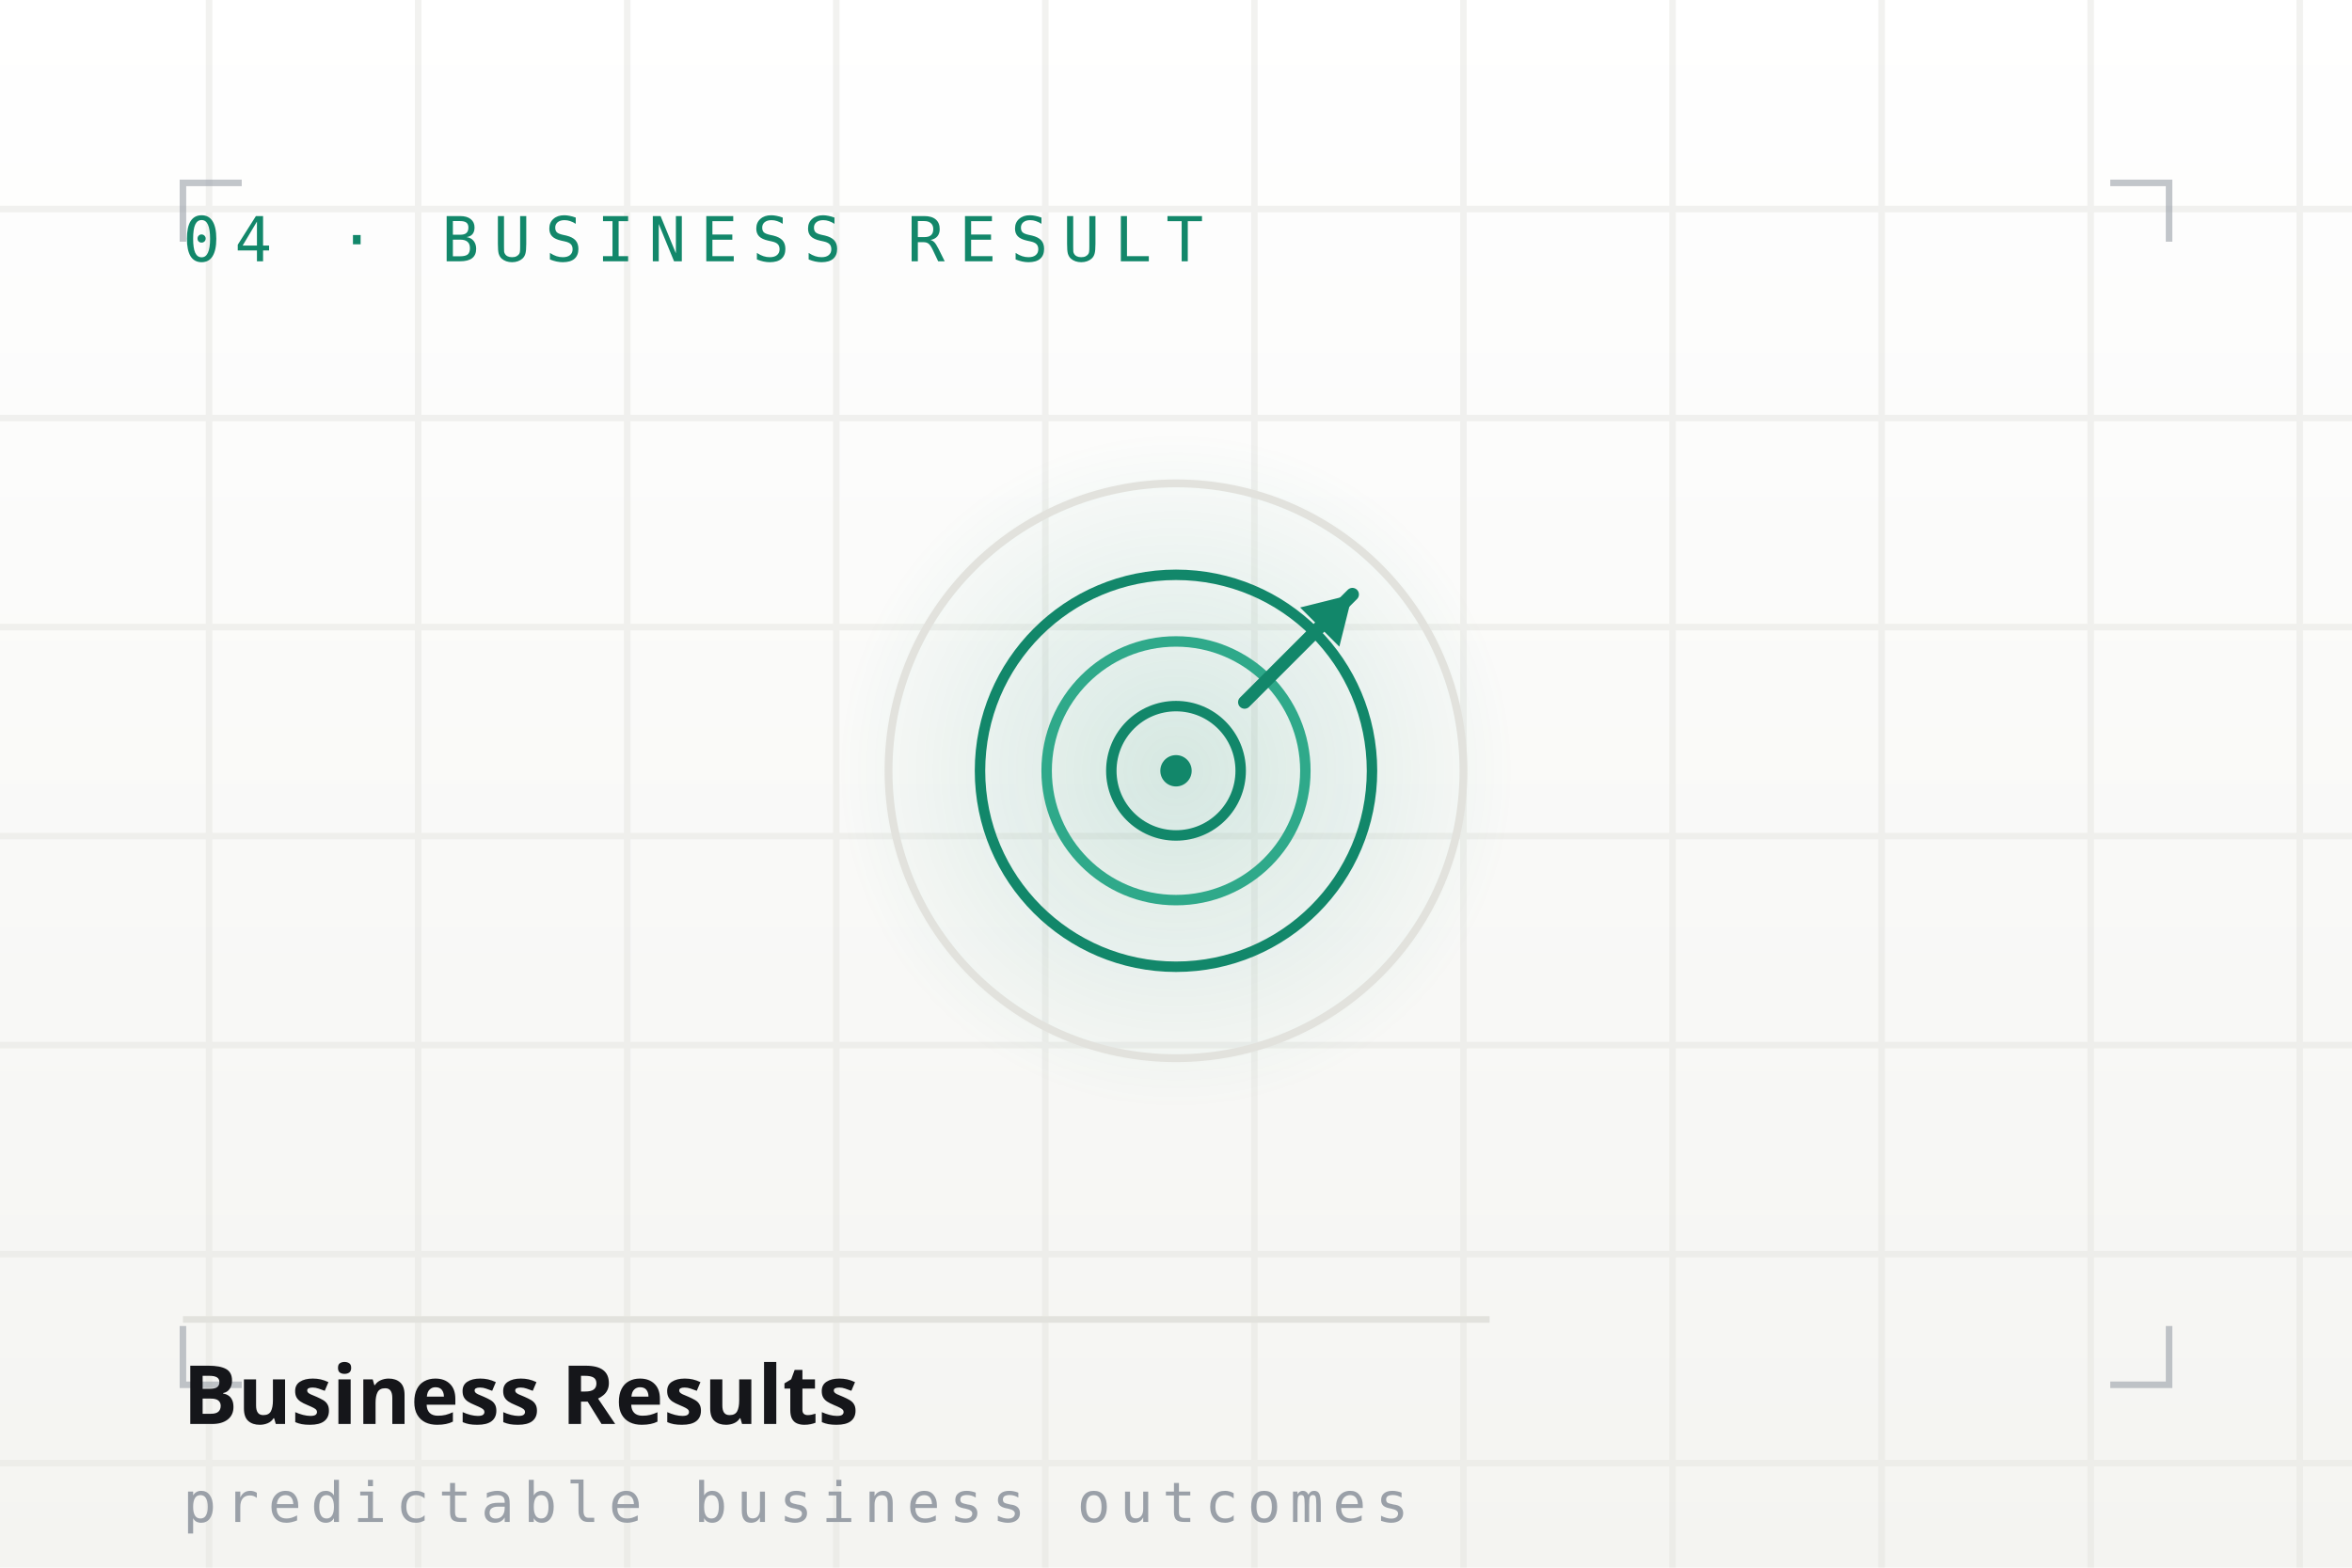
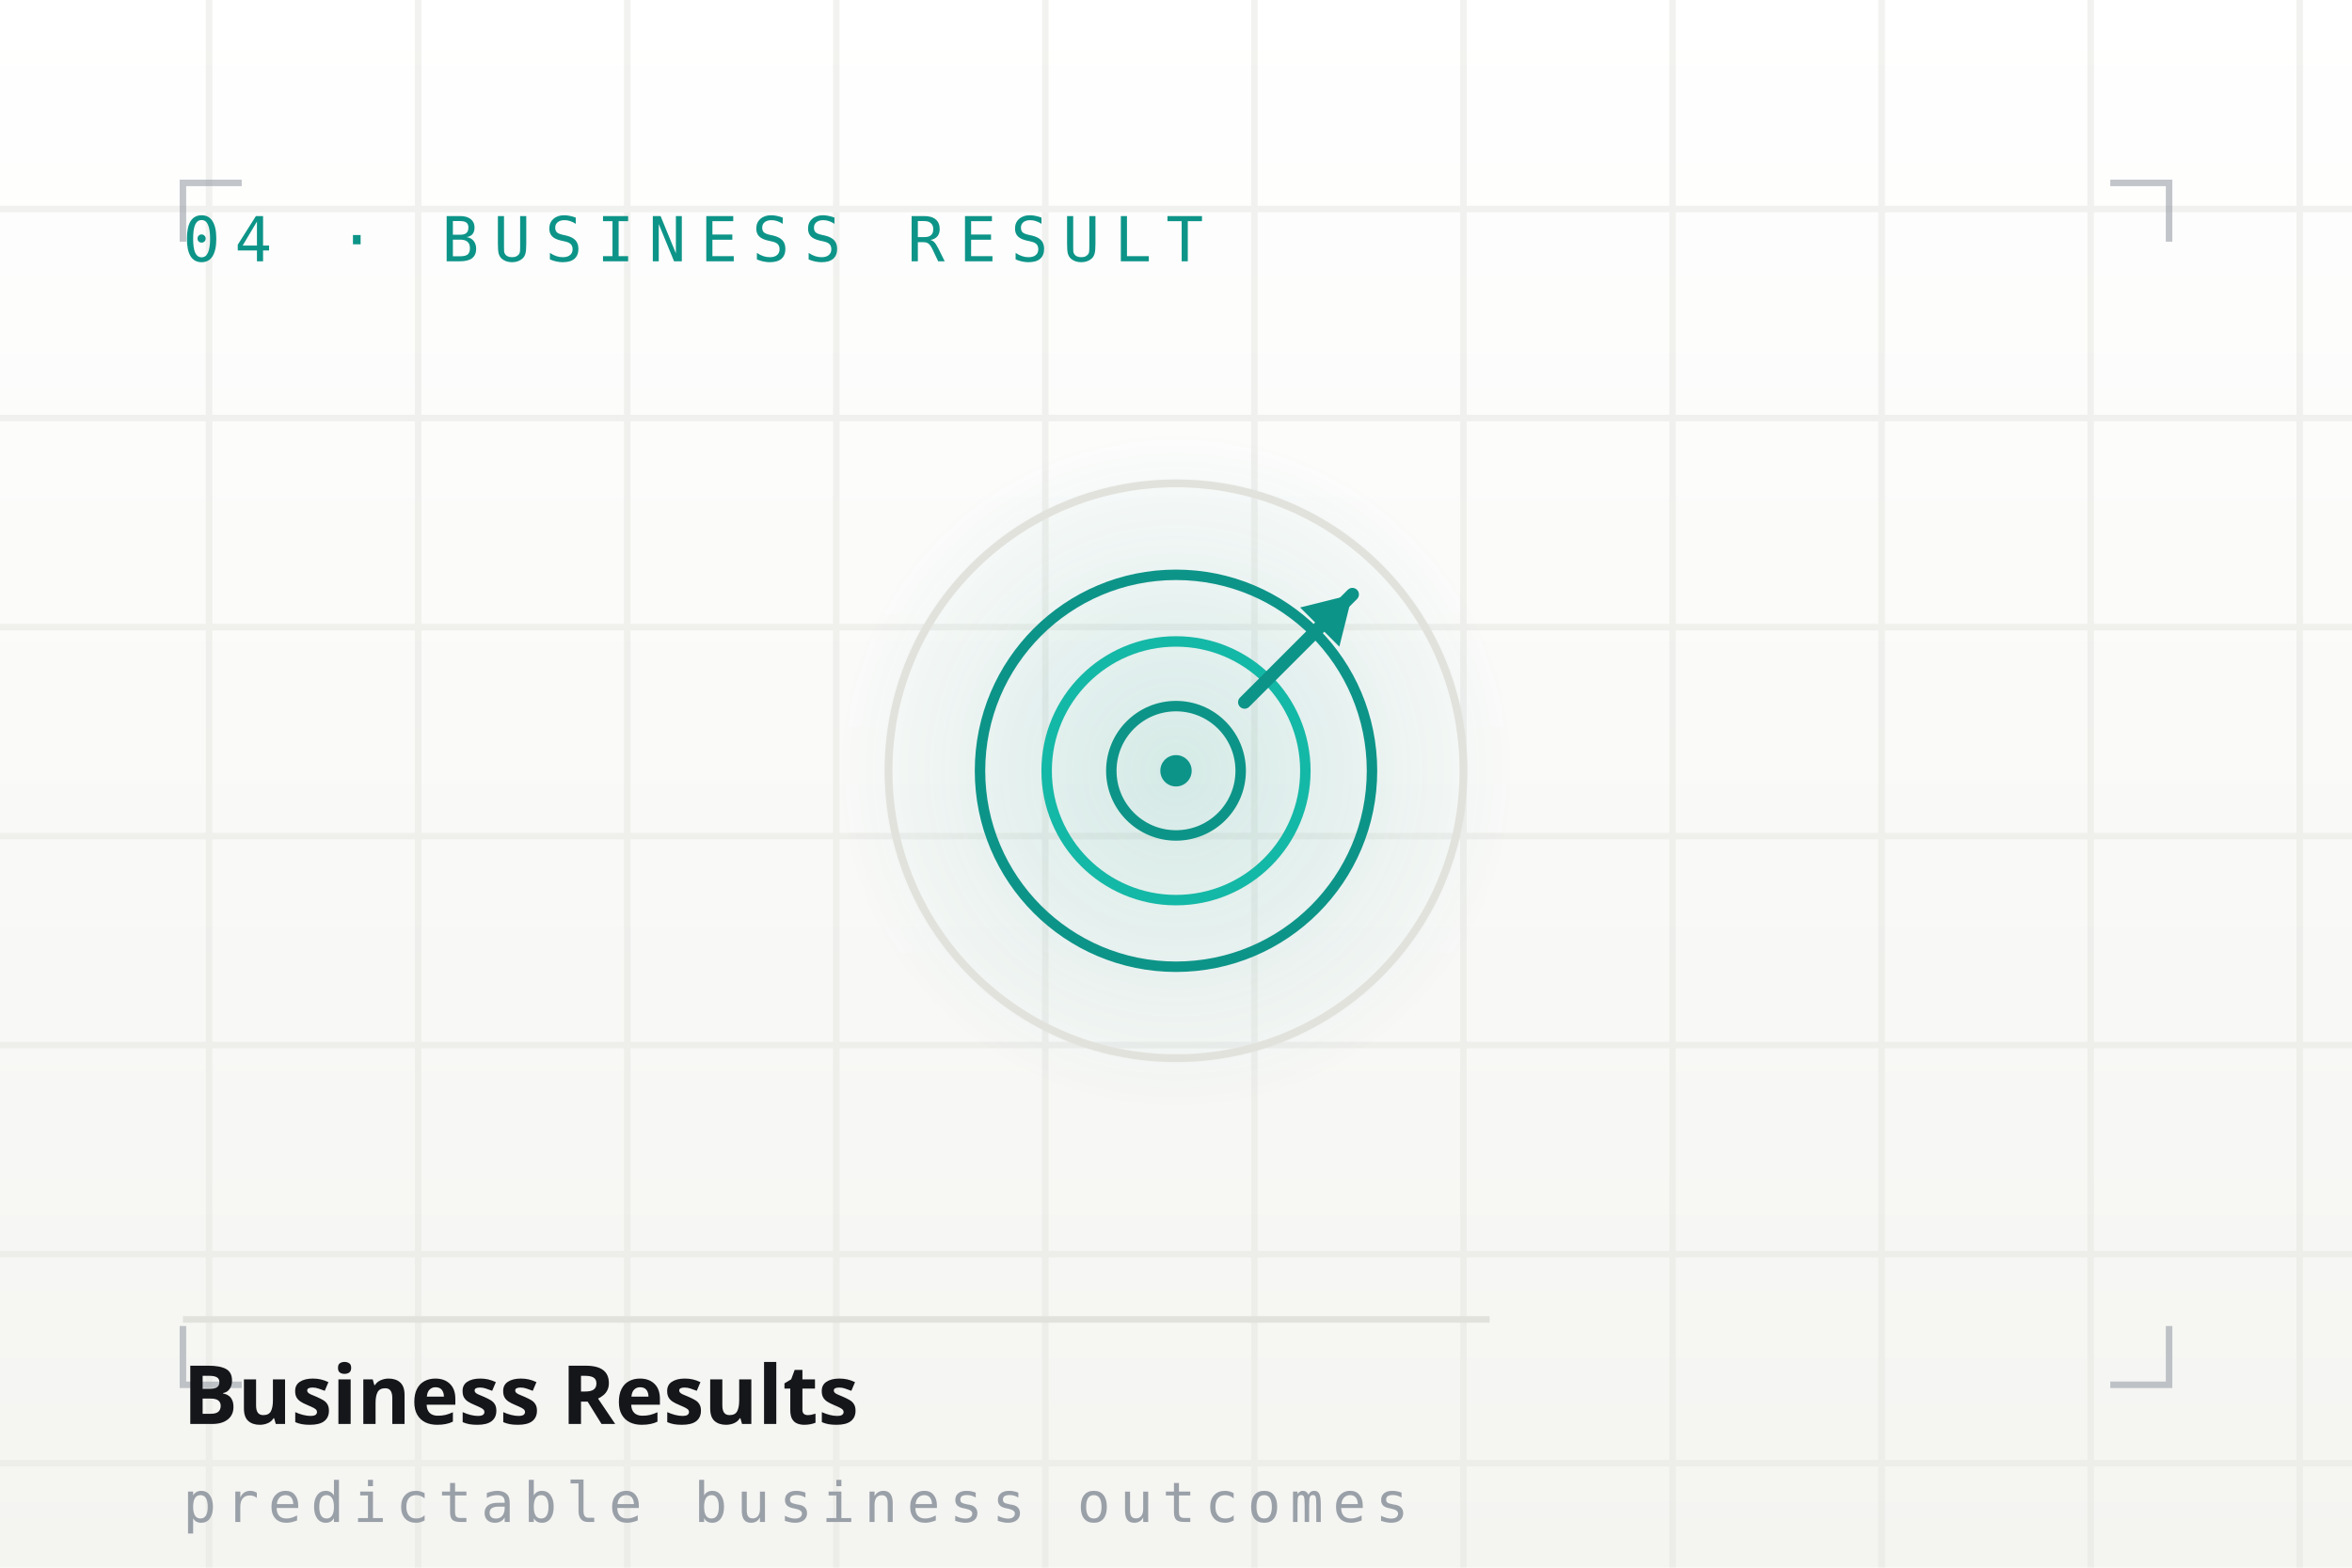
<svg xmlns="http://www.w3.org/2000/svg" viewBox="0 0 360 240" font-family="'Manrope','Segoe UI',system-ui,sans-serif">
  <defs>
    <linearGradient id="pg" x1="0" y1="0" x2="0" y2="1">
      <stop offset="0" stop-color="#FFFFFF" />
      <stop offset="1" stop-color="#F4F4F1" />
    </linearGradient>
    <linearGradient id="acc" x1="0" y1="0" x2="1" y2="1">
-       <stop offset="0" stop-color="#2FA98A" />
-       <stop offset="1" stop-color="#12876A" />
+       <stop offset="0" stop-color="#14b8a6" />
+       <stop offset="1" stop-color="#0d9488" />
    </linearGradient>
    <radialGradient id="halo" cx="0.5" cy="0.5" r="0.5">
-       <stop offset="0" stop-color="#12876A" stop-opacity="0.16" />
-       <stop offset="1" stop-color="#12876A" stop-opacity="0" />
+       <stop offset="0" stop-color="#0d9488" stop-opacity="0.16" />
+       <stop offset="1" stop-color="#0d9488" stop-opacity="0" />
    </radialGradient>
    <filter id="sh" x="-30%" y="-30%" width="160%" height="160%">
      <feGaussianBlur in="SourceAlpha" stdDeviation="5" />
      <feOffset dy="7" />
      <feComponentTransfer>
        <feFuncA type="linear" slope="0.10" />
      </feComponentTransfer>
      <feMerge>
        <feMergeNode />
        <feMergeNode in="SourceGraphic" />
      </feMerge>
    </filter>
  </defs>
  <rect width="360" height="240" fill="url(#pg)" />
  <g stroke="#E2E2DD" stroke-width="1" opacity="0.45">
    <line x1="32" y1="0" x2="32" y2="240" />
    <line x1="64" y1="0" x2="64" y2="240" />
    <line x1="96" y1="0" x2="96" y2="240" />
    <line x1="128" y1="0" x2="128" y2="240" />
    <line x1="160" y1="0" x2="160" y2="240" />
    <line x1="192" y1="0" x2="192" y2="240" />
    <line x1="224" y1="0" x2="224" y2="240" />
    <line x1="256" y1="0" x2="256" y2="240" />
    <line x1="288" y1="0" x2="288" y2="240" />
    <line x1="320" y1="0" x2="320" y2="240" />
    <line x1="352" y1="0" x2="352" y2="240" />
    <line x1="0" y1="32" x2="360" y2="32" />
    <line x1="0" y1="64" x2="360" y2="64" />
    <line x1="0" y1="96" x2="360" y2="96" />
    <line x1="0" y1="128" x2="360" y2="128" />
    <line x1="0" y1="160" x2="360" y2="160" />
    <line x1="0" y1="192" x2="360" y2="192" />
    <line x1="0" y1="224" x2="360" y2="224" />
  </g>
  <g stroke="#9AA0A8" stroke-width="1" opacity="0.6" fill="none">
    <path d="M28 37 V28 H37" />
    <path d="M323 28 H332 V37" />
    <path d="M28 203 V212 H37" />
    <path d="M332 203 V212 H323" />
  </g>
-   <text x="28" y="40" font-family="'JetBrains Mono','SFMono-Regular',ui-monospace,monospace" font-size="9.5" letter-spacing="2.2" fill="#12876A">04 · BUSINESS RESULT</text>
+   <text x="28" y="40" font-family="'JetBrains Mono','SFMono-Regular',ui-monospace,monospace" font-size="9.5" letter-spacing="2.2" fill="#0d9488">04 · BUSINESS RESULT</text>
  <circle cx="180" cy="118" r="52" fill="url(#halo)" />
  <circle cx="180" cy="118" r="44" fill="none" stroke="#E2E2DD" stroke-width="1.2" />
-   <circle cx="180" cy="118" r="30.0" fill="none" stroke="#12876A" stroke-width="1.6" />
-   <circle cx="180" cy="118" r="19.8" fill="none" stroke="#2FA98A" stroke-width="1.6" />
-   <circle cx="180" cy="118" r="9.9" fill="none" stroke="#12876A" stroke-width="1.6" />
-   <circle cx="180" cy="118" r="2.4" fill="#12876A" />
-   <path d="M207.0 91.0 l-16.5 16.5" stroke="#12876A" stroke-width="2" stroke-linecap="round" />
-   <path d="M207.0 91.0 l-2 8 l-6 -6 z" fill="#12876A" />
+   <circle cx="180" cy="118" r="30.0" fill="none" stroke="#0d9488" stroke-width="1.6" />
+   <circle cx="180" cy="118" r="19.8" fill="none" stroke="#14b8a6" stroke-width="1.6" />
+   <circle cx="180" cy="118" r="9.9" fill="none" stroke="#0d9488" stroke-width="1.6" />
+   <circle cx="180" cy="118" r="2.4" fill="#0d9488" />
+   <path d="M207.0 91.0 l-16.5 16.5" stroke="#0d9488" stroke-width="2" stroke-linecap="round" />
+   <path d="M207.0 91.0 l-2 8 l-6 -6 z" fill="#0d9488" />
  <line x1="28" y1="202" x2="228" y2="202" stroke="#E2E2DD" stroke-width="1" />
  <text x="28" y="218" font-family="'Manrope','Segoe UI',system-ui,sans-serif" font-size="12.5" font-weight="600" fill="#15161A">Business Results</text>
  <text x="28" y="233" font-family="'JetBrains Mono','SFMono-Regular',ui-monospace,monospace" font-size="8.5" letter-spacing="1.4" fill="#9AA0A8">predictable business outcomes</text>
</svg>
